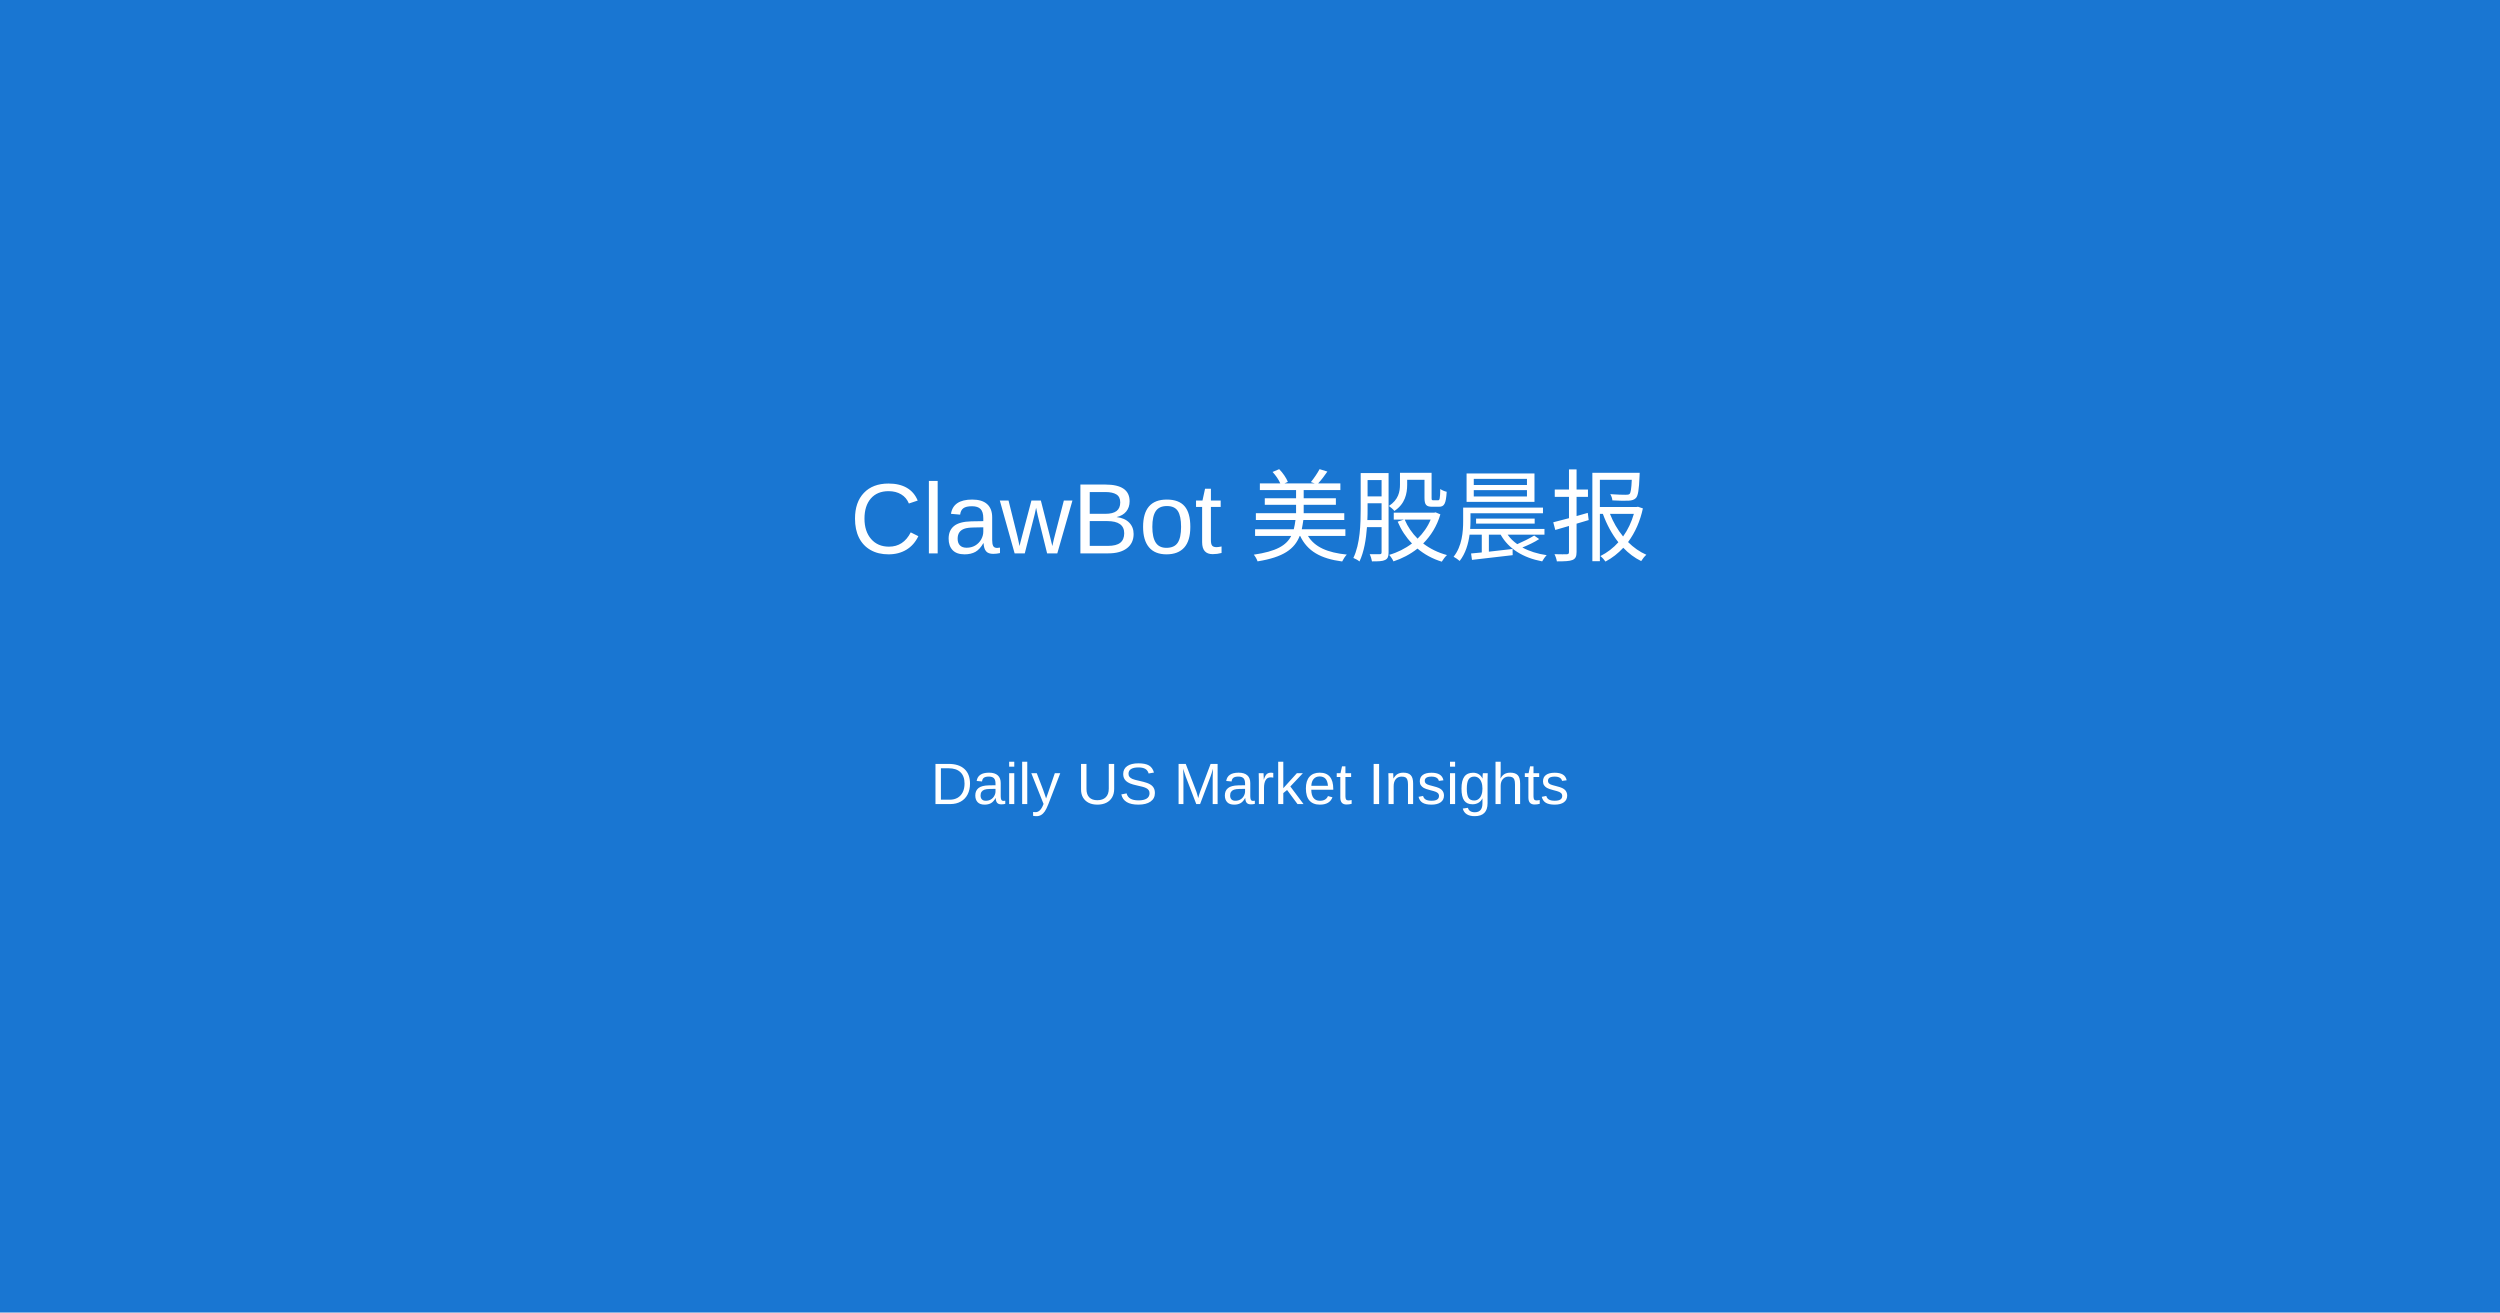
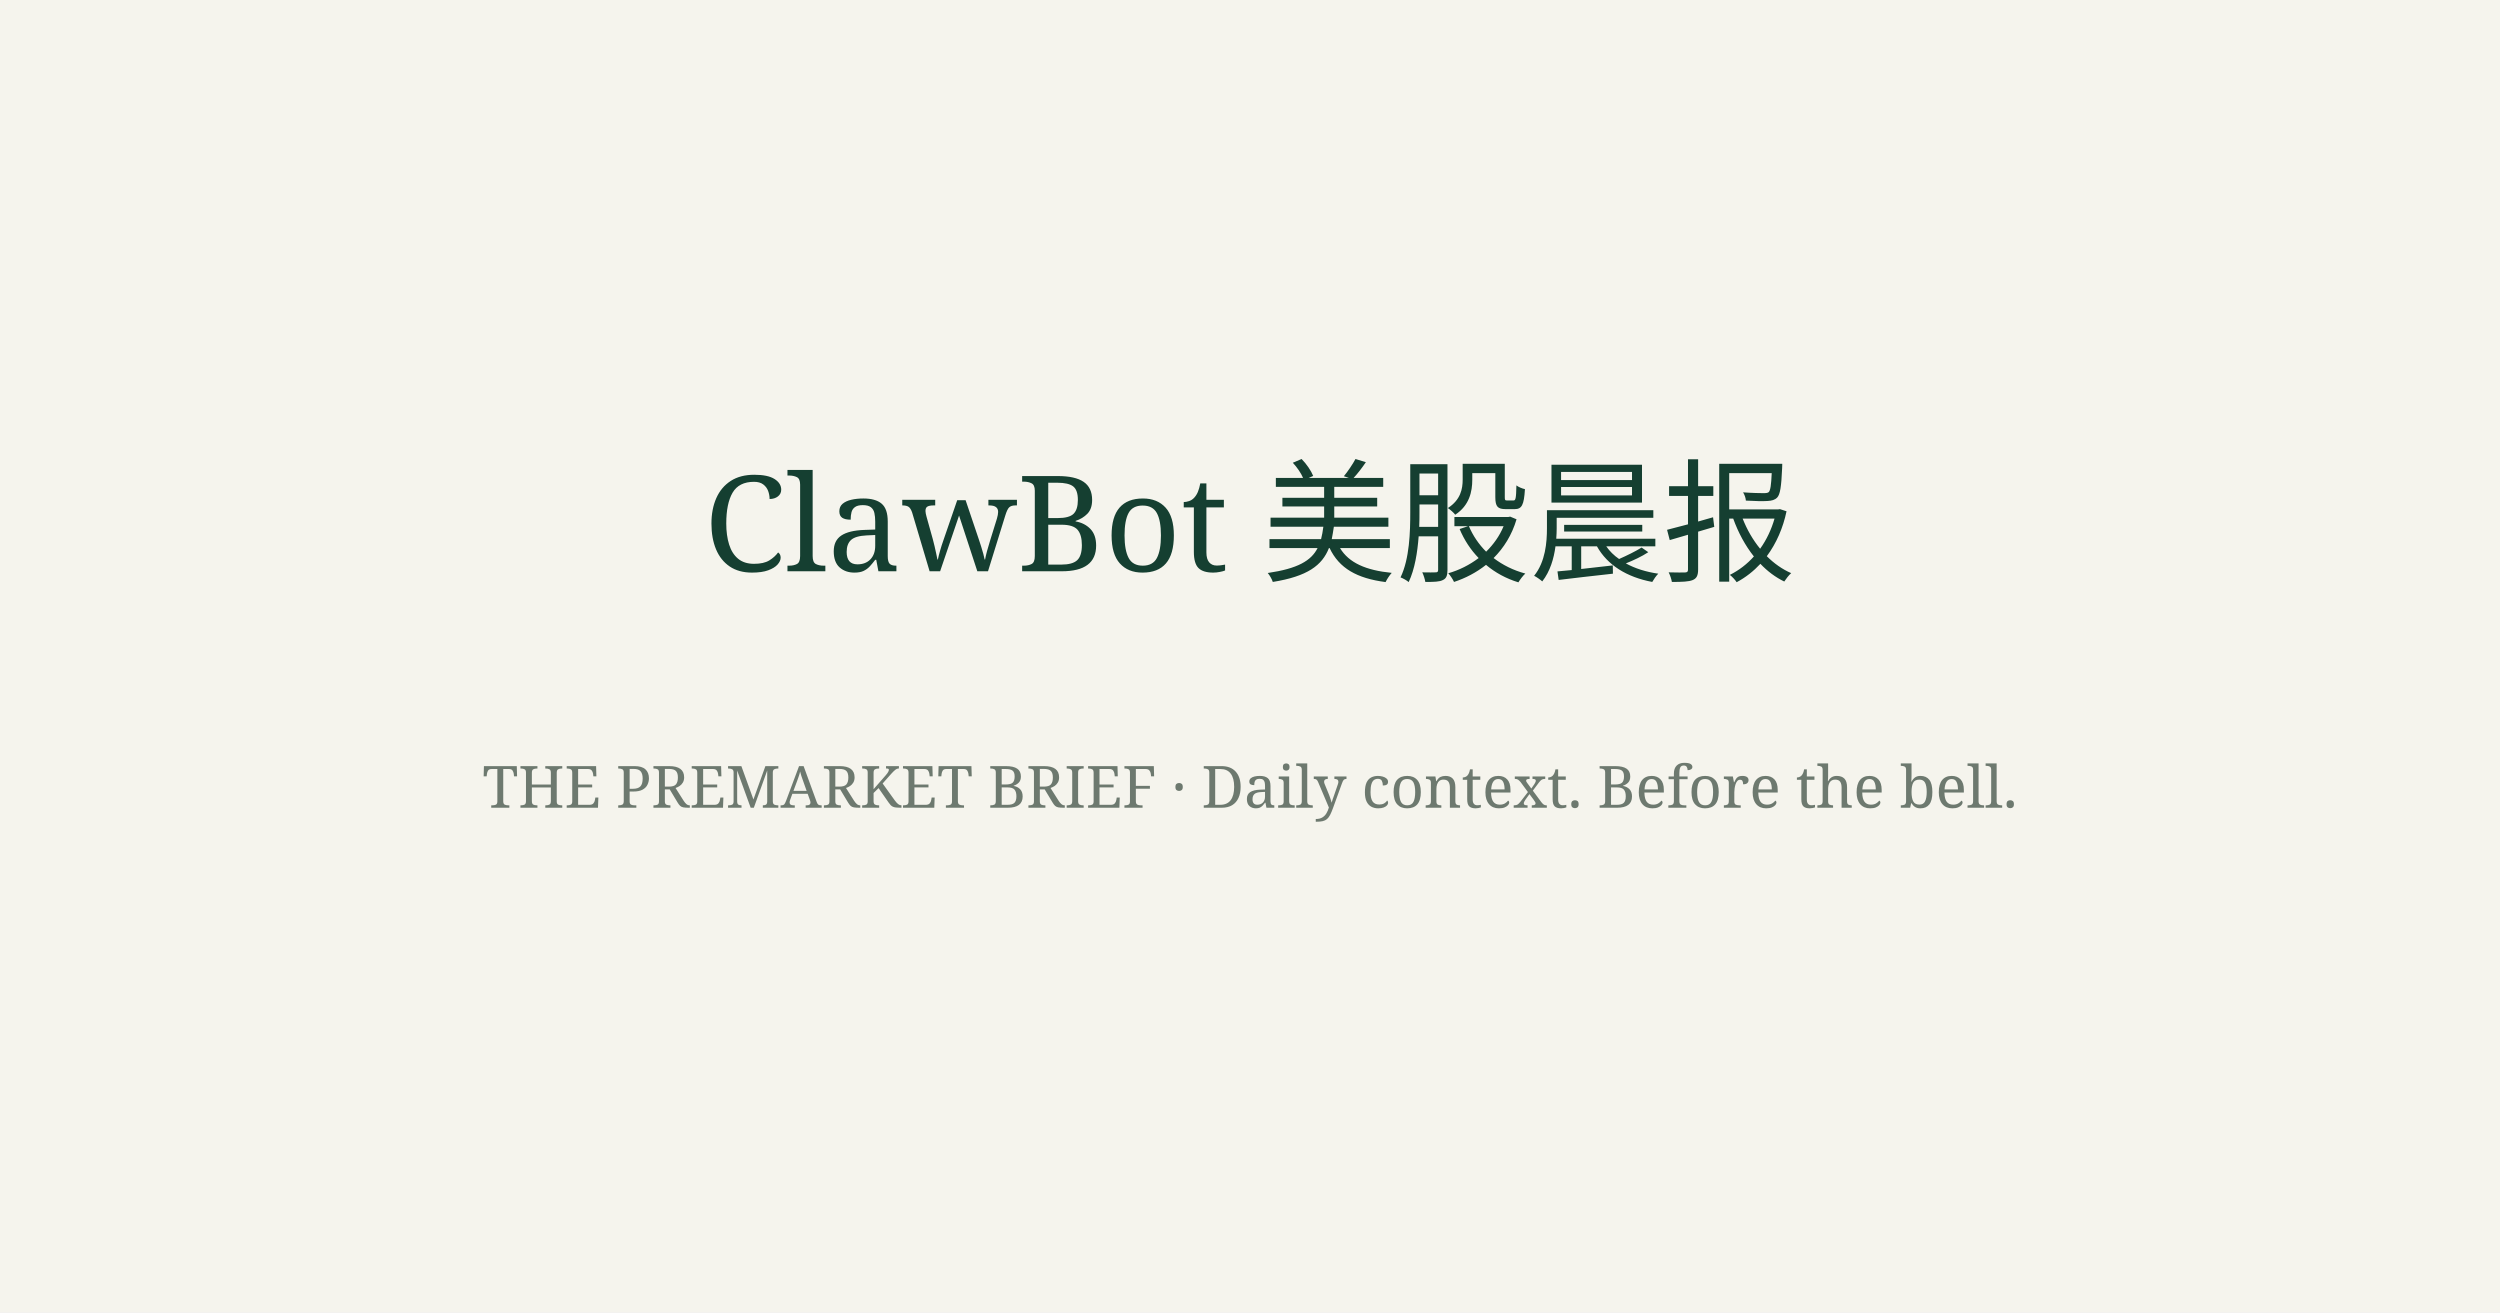
<svg xmlns="http://www.w3.org/2000/svg" width="1200" height="630">
-   <rect width="1200" height="630" fill="#1976d2" />
-   <text x="50%" y="40%" dominant-baseline="middle" text-anchor="middle" fill="#ffffff" font-family="Arial, Helvetica, sans-serif" font-size="48">
+   <rect width="1200" height="630" fill="#f5f4ed" />
+   <text x="50%" y="40%" dominant-baseline="middle" text-anchor="middle" fill="#153f31" font-family="Georgia, SimSun, serif" font-size="64">
    ClawBot 美股晨报
  </text>
-   <text x="50%" y="60%" dominant-baseline="middle" text-anchor="middle" fill="#ffffff" font-family="Arial, Helvetica, sans-serif" font-size="28">
-     Daily US Market Insights
+   <text x="50%" y="60%" dominant-baseline="middle" text-anchor="middle" fill="#6d796f" font-family="Georgia, SimSun, serif" font-size="28">
+     THE PREMARKET BRIEF · Daily context. Before the bell.
  </text>
</svg>
